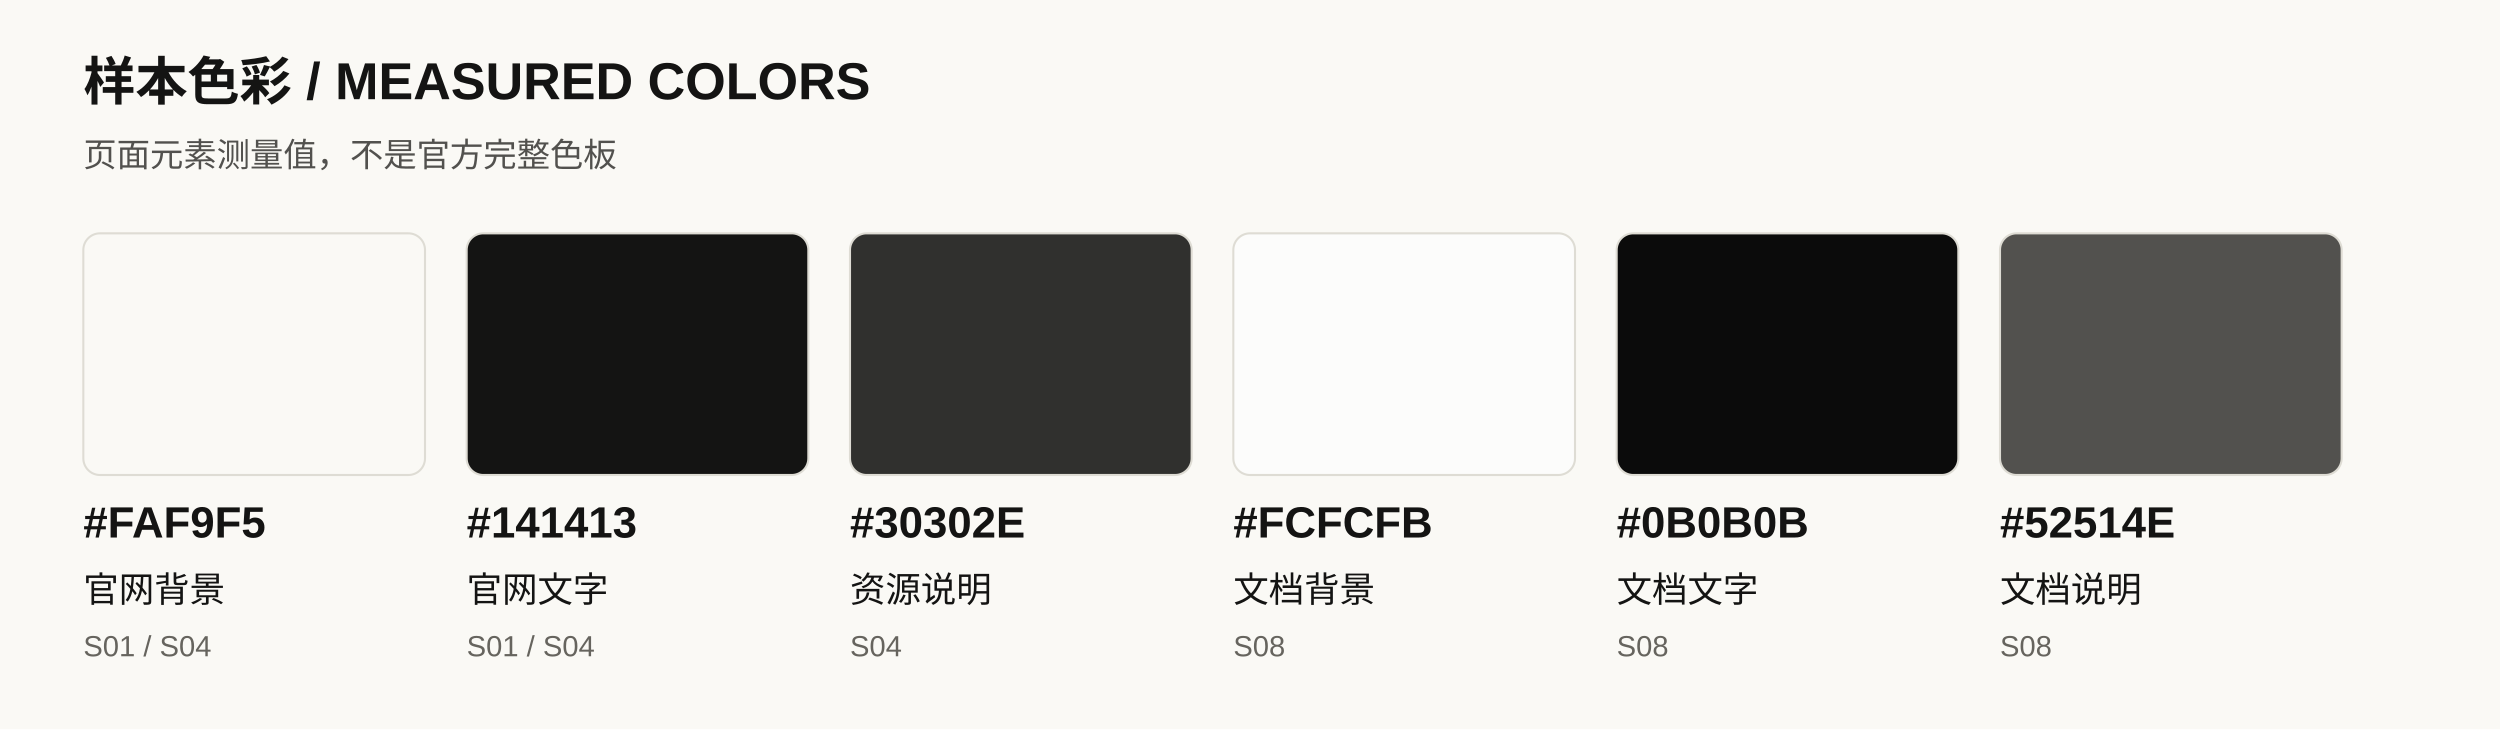
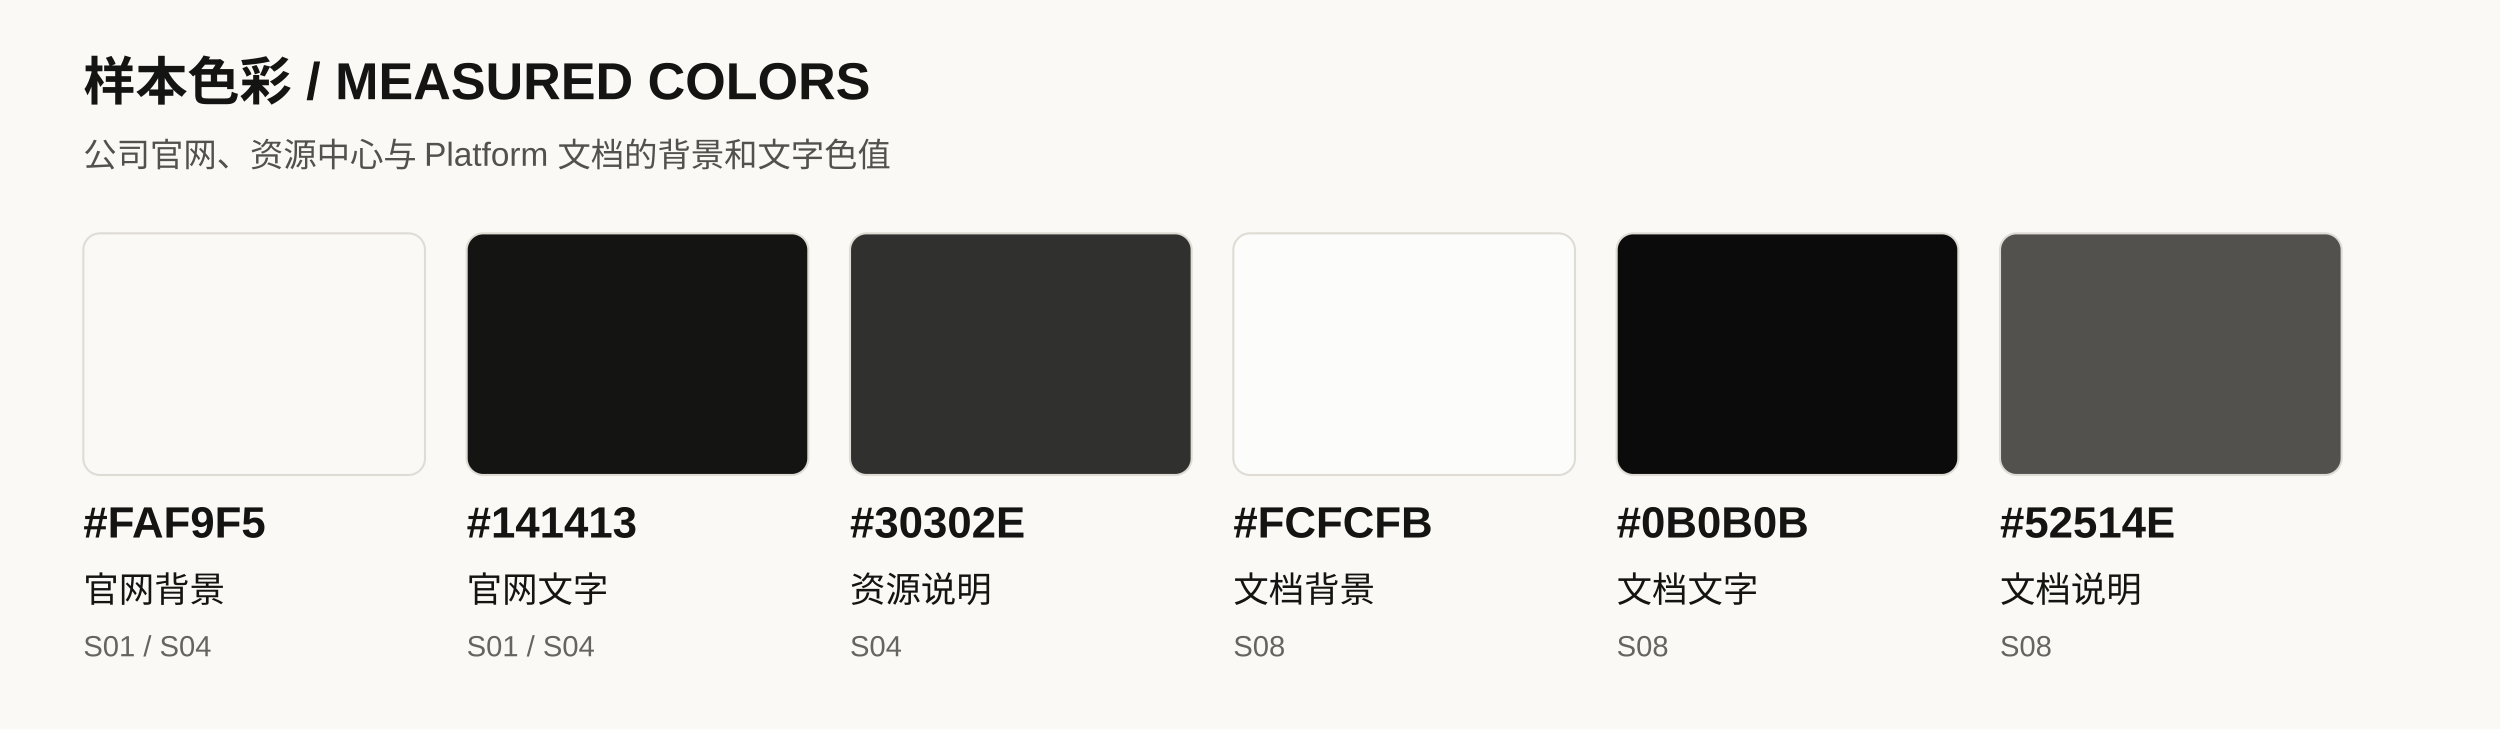
<svg xmlns="http://www.w3.org/2000/svg" width="1200" height="350" viewBox="0 0 1200 350" role="img" aria-label="六个页面颜色样本">
  <rect width="1200" height="350" fill="#FAF9F5" />
  <g font-family="Arial, 'Microsoft YaHei', sans-serif" fill="#141413">
    <text x="40" y="48" font-size="25" fill="#141413" font-weight="600">样本色彩 / MEASURED COLORS</text>
-     <text x="40" y="80" font-size="16" fill="#52514E" font-weight="400">页面元素测量值，不是官方完整色板</text>
+     <text x="40" y="80" font-size="16" fill="#52514E" font-weight="400">公司官网、资源中心与 Platform 文档的背景和文字色值</text>
    <rect x="40" y="112" width="164" height="116" rx="8" fill="#FAF9F5" stroke="#DEDCD4" />
    <text x="40" y="258" font-size="21" fill="#141413" font-weight="600">#FAF9F5</text>
    <text x="40" y="289" font-size="17" fill="#141413" font-weight="400">官网背景</text>
    <text x="40" y="315" font-size="14" fill="#66645E" font-weight="400">S01 / S04</text>
    <rect x="224" y="112" width="164" height="116" rx="8" fill="#141413" stroke="#DEDCD4" />
    <text x="224" y="258" font-size="21" fill="#141413" font-weight="600">#141413</text>
    <text x="224" y="289" font-size="17" fill="#141413" font-weight="400">官网文字</text>
    <text x="224" y="315" font-size="14" fill="#66645E" font-weight="400">S01 / S04</text>
    <rect x="408" y="112" width="164" height="116" rx="8" fill="#30302E" stroke="#DEDCD4" />
    <text x="408" y="258" font-size="21" fill="#141413" font-weight="600">#30302E</text>
    <text x="408" y="289" font-size="17" fill="#141413" font-weight="400">资源说明</text>
    <text x="408" y="315" font-size="14" fill="#66645E" font-weight="400">S04</text>
    <rect x="592" y="112" width="164" height="116" rx="8" fill="#FCFCFB" stroke="#DEDCD4" />
    <text x="592" y="258" font-size="21" fill="#141413" font-weight="600">#FCFCFB</text>
    <text x="592" y="289" font-size="17" fill="#141413" font-weight="400">文档背景</text>
    <text x="592" y="315" font-size="14" fill="#66645E" font-weight="400">S08</text>
    <rect x="776" y="112" width="164" height="116" rx="8" fill="#0B0B0B" stroke="#DEDCD4" />
    <text x="776" y="258" font-size="21" fill="#141413" font-weight="600">#0B0B0B</text>
    <text x="776" y="289" font-size="17" fill="#141413" font-weight="400">文档文字</text>
    <text x="776" y="315" font-size="14" fill="#66645E" font-weight="400">S08</text>
    <rect x="960" y="112" width="164" height="116" rx="8" fill="#52514E" stroke="#DEDCD4" />
    <text x="960" y="258" font-size="21" fill="#141413" font-weight="600">#52514E</text>
    <text x="960" y="289" font-size="17" fill="#141413" font-weight="400">文档说明</text>
    <text x="960" y="315" font-size="14" fill="#66645E" font-weight="400">S08</text>
  </g>
</svg>
